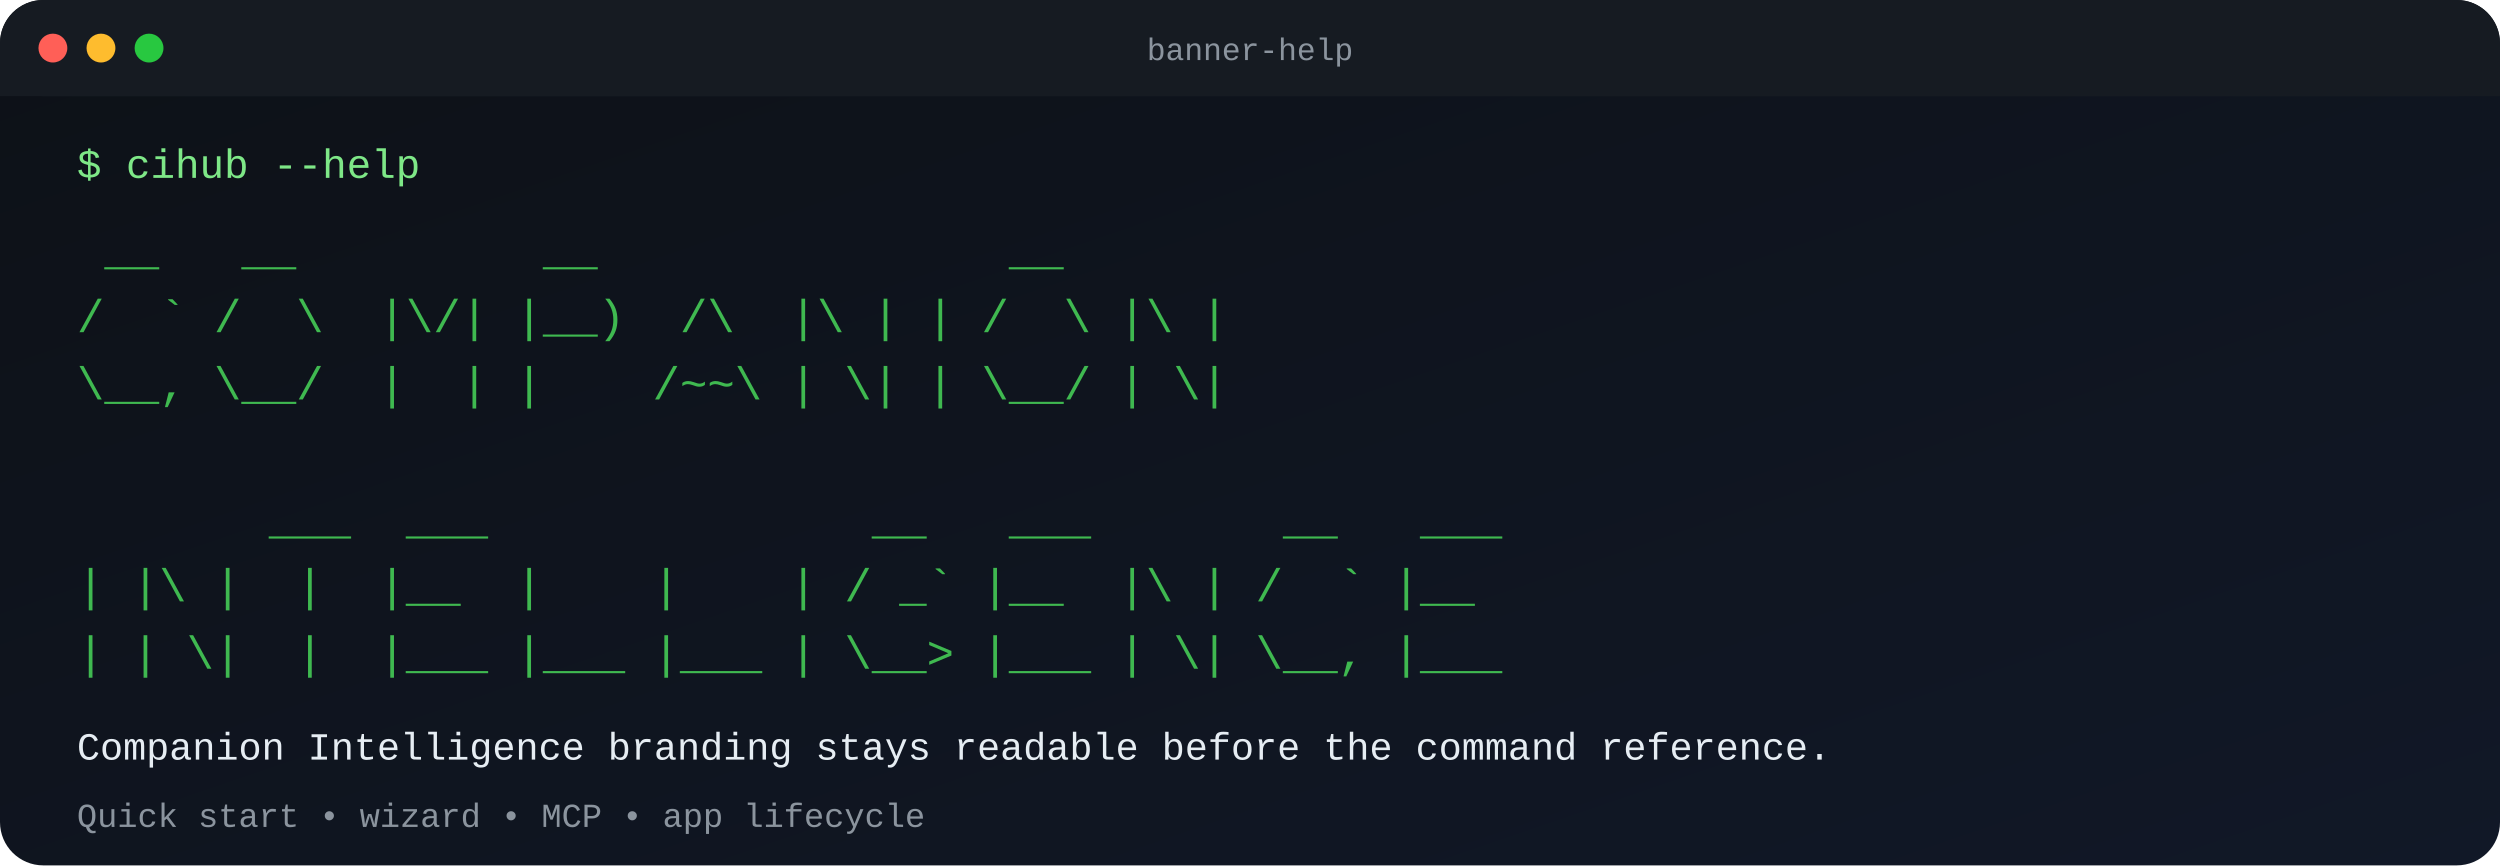
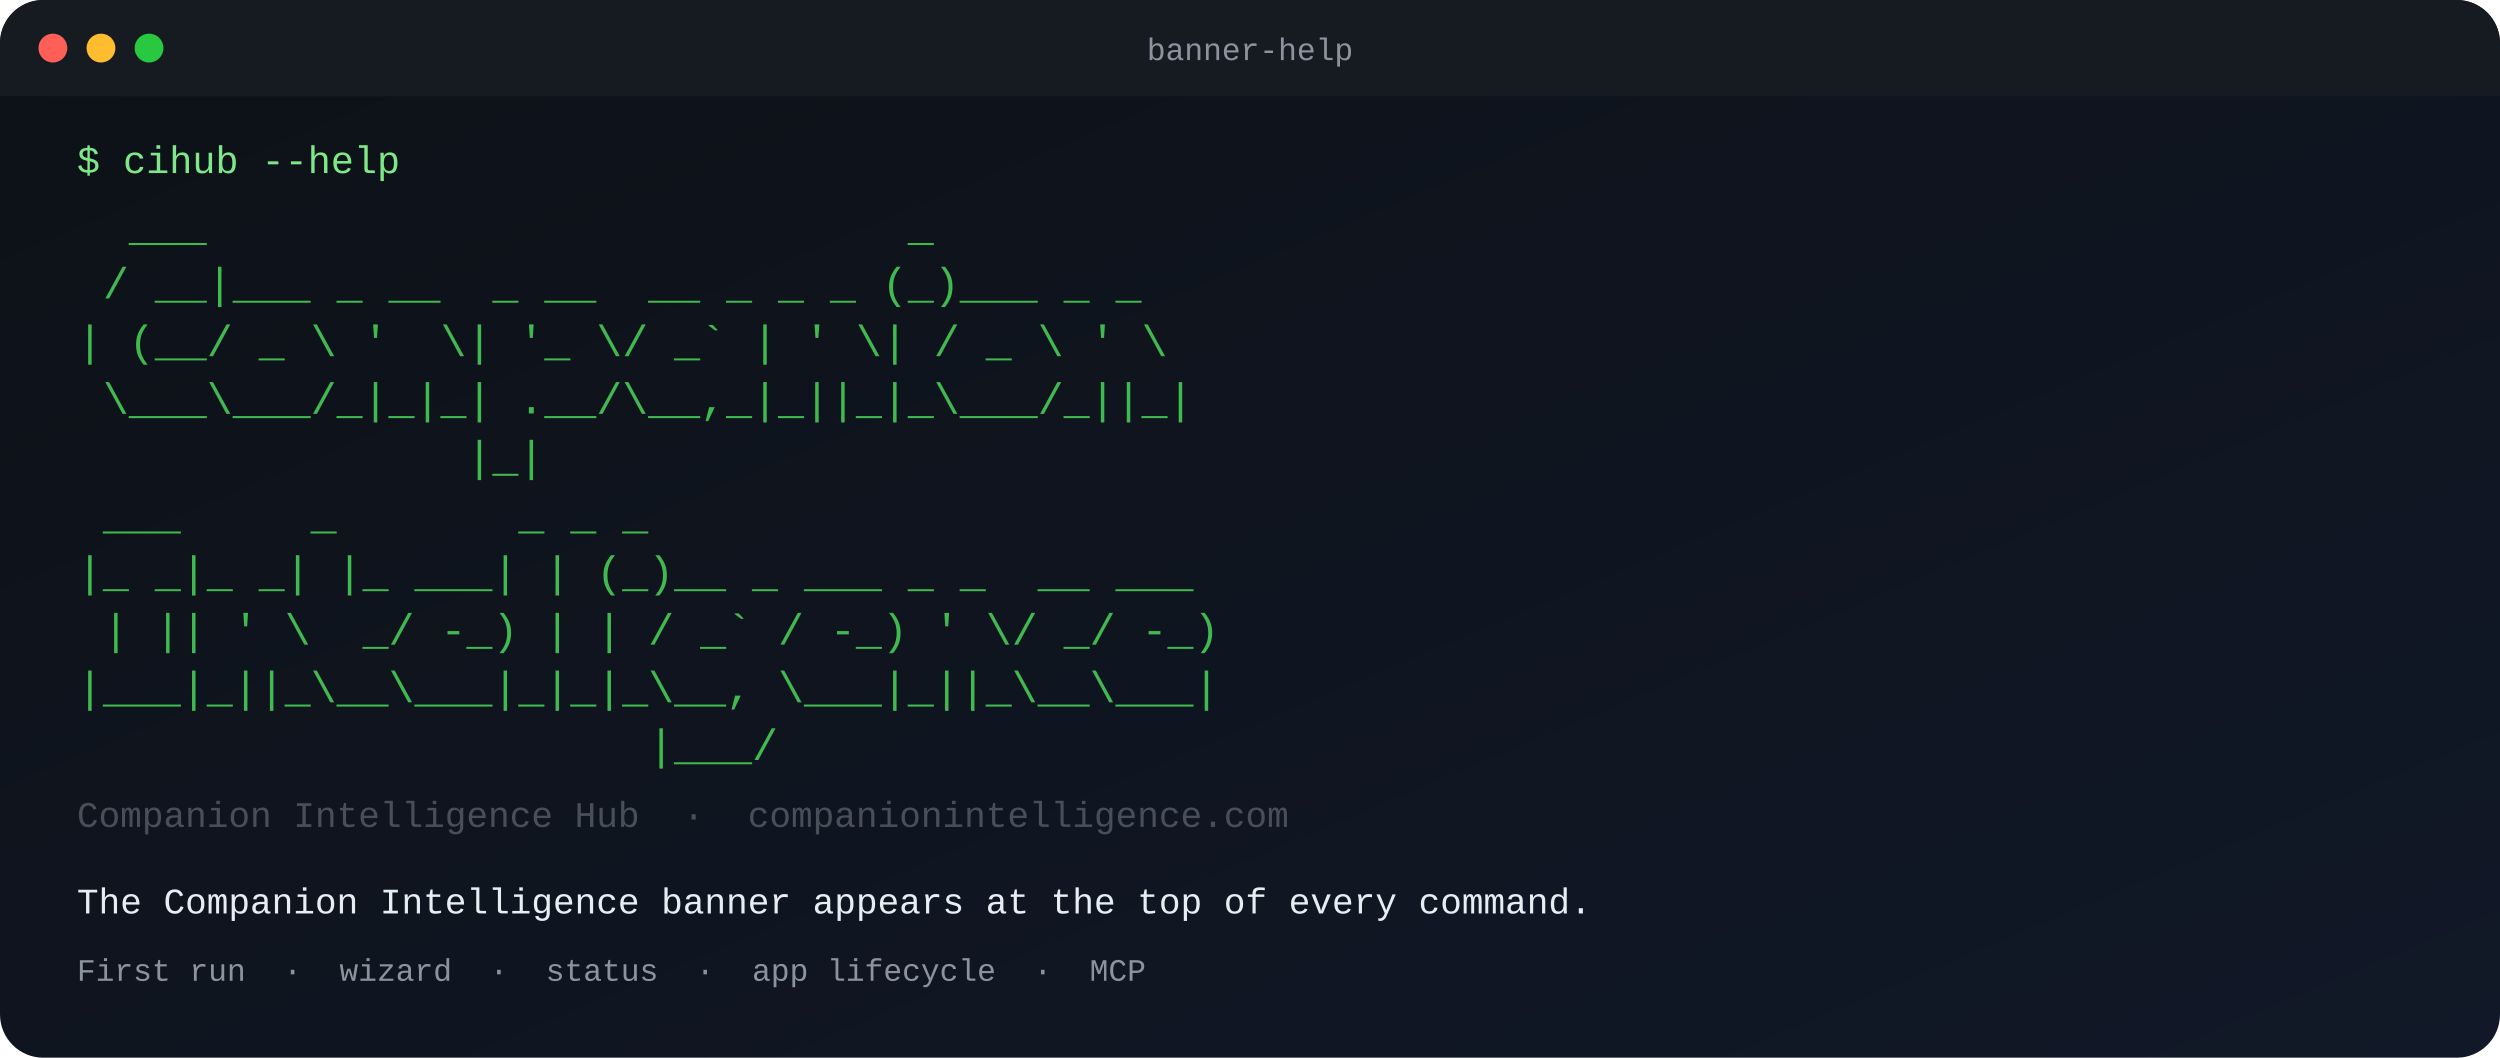
- <svg xmlns="http://www.w3.org/2000/svg" width="1040" height="360" viewBox="0 0 1040 360" role="img" aria-labelledby="title desc">
+ <svg xmlns="http://www.w3.org/2000/svg" width="1040" height="440" viewBox="0 0 1040 440" role="img" aria-labelledby="title desc">
  <defs>
    <linearGradient id="bg" x1="0" y1="0" x2="1" y2="1">
      <stop offset="0%" stop-color="#0d1117" />
      <stop offset="100%" stop-color="#111827" />
    </linearGradient>
  </defs>
-   <rect width="1040" height="360" rx="18" fill="url(#bg)" />
+   <rect width="1040" height="440" rx="18" fill="url(#bg)" />
  <rect x="0" y="0" width="1040" height="40" rx="18" fill="#161b22" />
  <rect x="0" y="22" width="1040" height="18" fill="#161b22" />
  <circle cx="22" cy="20" r="6" fill="#ff5f57" />
  <circle cx="42" cy="20" r="6" fill="#febc2e" />
  <circle cx="62" cy="20" r="6" fill="#28c840" />
-   <text x="520.0" y="25" text-anchor="middle" fill="#8b949e" font-size="13" font-family="ui-monospace, SFMono-Regular, Menlo, Monaco, Consolas, Liberation Mono, monospace">banner-help</text>
+   <text x="520" y="25" text-anchor="middle" fill="#8b949e" font-size="13" font-family="ui-monospace, SFMono-Regular, Menlo, Monaco, Consolas, Liberation Mono, monospace">banner-help</text>
  <g font-family="ui-monospace, SFMono-Regular, Menlo, Monaco, Consolas, Liberation Mono, monospace" xml:space="preserve">
-     <text x="32" y="74" fill="#7ee787" font-size="17">$ cihub --help</text>
-     <text x="32" y="110" fill="#3fb950" font-size="19"> __   __         __               __                 </text>
-     <text x="32" y="138" fill="#3fb950" font-size="19">/  ` /  \  |\/| |__)  /\  |\ | | /  \ |\ |           </text>
-     <text x="32" y="166" fill="#3fb950" font-size="19">\__, \__/  |  | |    /~~\ | \| | \__/ | \|           </text>
-     <text x="32" y="194" fill="#0d1117" font-size="19">                                                     </text>
-     <text x="32" y="222" fill="#3fb950" font-size="19">       ___  ___              __   ___       __   ___ </text>
-     <text x="32" y="250" fill="#3fb950" font-size="19">| |\ |  |  |__  |    |    | / _` |__  |\ | /  ` |__  </text>
-     <text x="32" y="278" fill="#3fb950" font-size="19">| | \|  |  |___ |___ |___ | \__&gt; |___ | \| \__, |___ </text>
-     <text x="32" y="316" fill="#e6edf3" font-size="16">Companion Intelligence branding stays readable before the command reference.</text>
-     <text x="32" y="344" fill="#8b949e" font-size="14">Quick start • wizard • MCP • app lifecycle</text>
+     <text x="32" y="72" fill="#7ee787" font-size="16">$ cihub --help</text>
+     <text x="32" y="100" fill="#3fb950" font-size="18">  ___                           _          </text>
+     <text x="32" y="124" fill="#3fb950" font-size="18"> / __|___ _ __  _ __  __ _ _ _ (_)___ _ _  </text>
+     <text x="32" y="148" fill="#3fb950" font-size="18">| (__/ _ \ '  \| '_ \/ _` | ' \| / _ \ ' \ </text>
+     <text x="32" y="172" fill="#3fb950" font-size="18"> \___\___/_|_|_| .__/\__,_|_||_|_\___/_||_|</text>
+     <text x="32" y="196" fill="#3fb950" font-size="18">               |_|                         </text>
+     <text x="32" y="220" fill="#3fb950" font-size="18"> ___     _       _ _ _                      </text>
+     <text x="32" y="244" fill="#3fb950" font-size="18">|_ _|_ _| |_ ___| | (_)__ _ ___ _ _  __ ___ </text>
+     <text x="32" y="268" fill="#3fb950" font-size="18"> | || ' \  _/ -_) | | / _` / -_) ' \/ _/ -_)</text>
+     <text x="32" y="292" fill="#3fb950" font-size="18">|___|_||_\__\___|_|_|_\__, \___|_||_\__\___|</text>
+     <text x="32" y="316" fill="#3fb950" font-size="18">                      |___/                 </text>
+     <text x="32" y="344" fill="#484f58" font-size="15">Companion Intelligence Hub  ·  companionintelligence.com</text>
+     <text x="32" y="380" fill="#e6edf3" font-size="15">The Companion Intelligence banner appears at the top of every command.</text>
+     <text x="32" y="408" fill="#8b949e" font-size="13">First run  ·  wizard  ·  status  ·  app lifecycle  ·  MCP</text>
  </g>
</svg>
